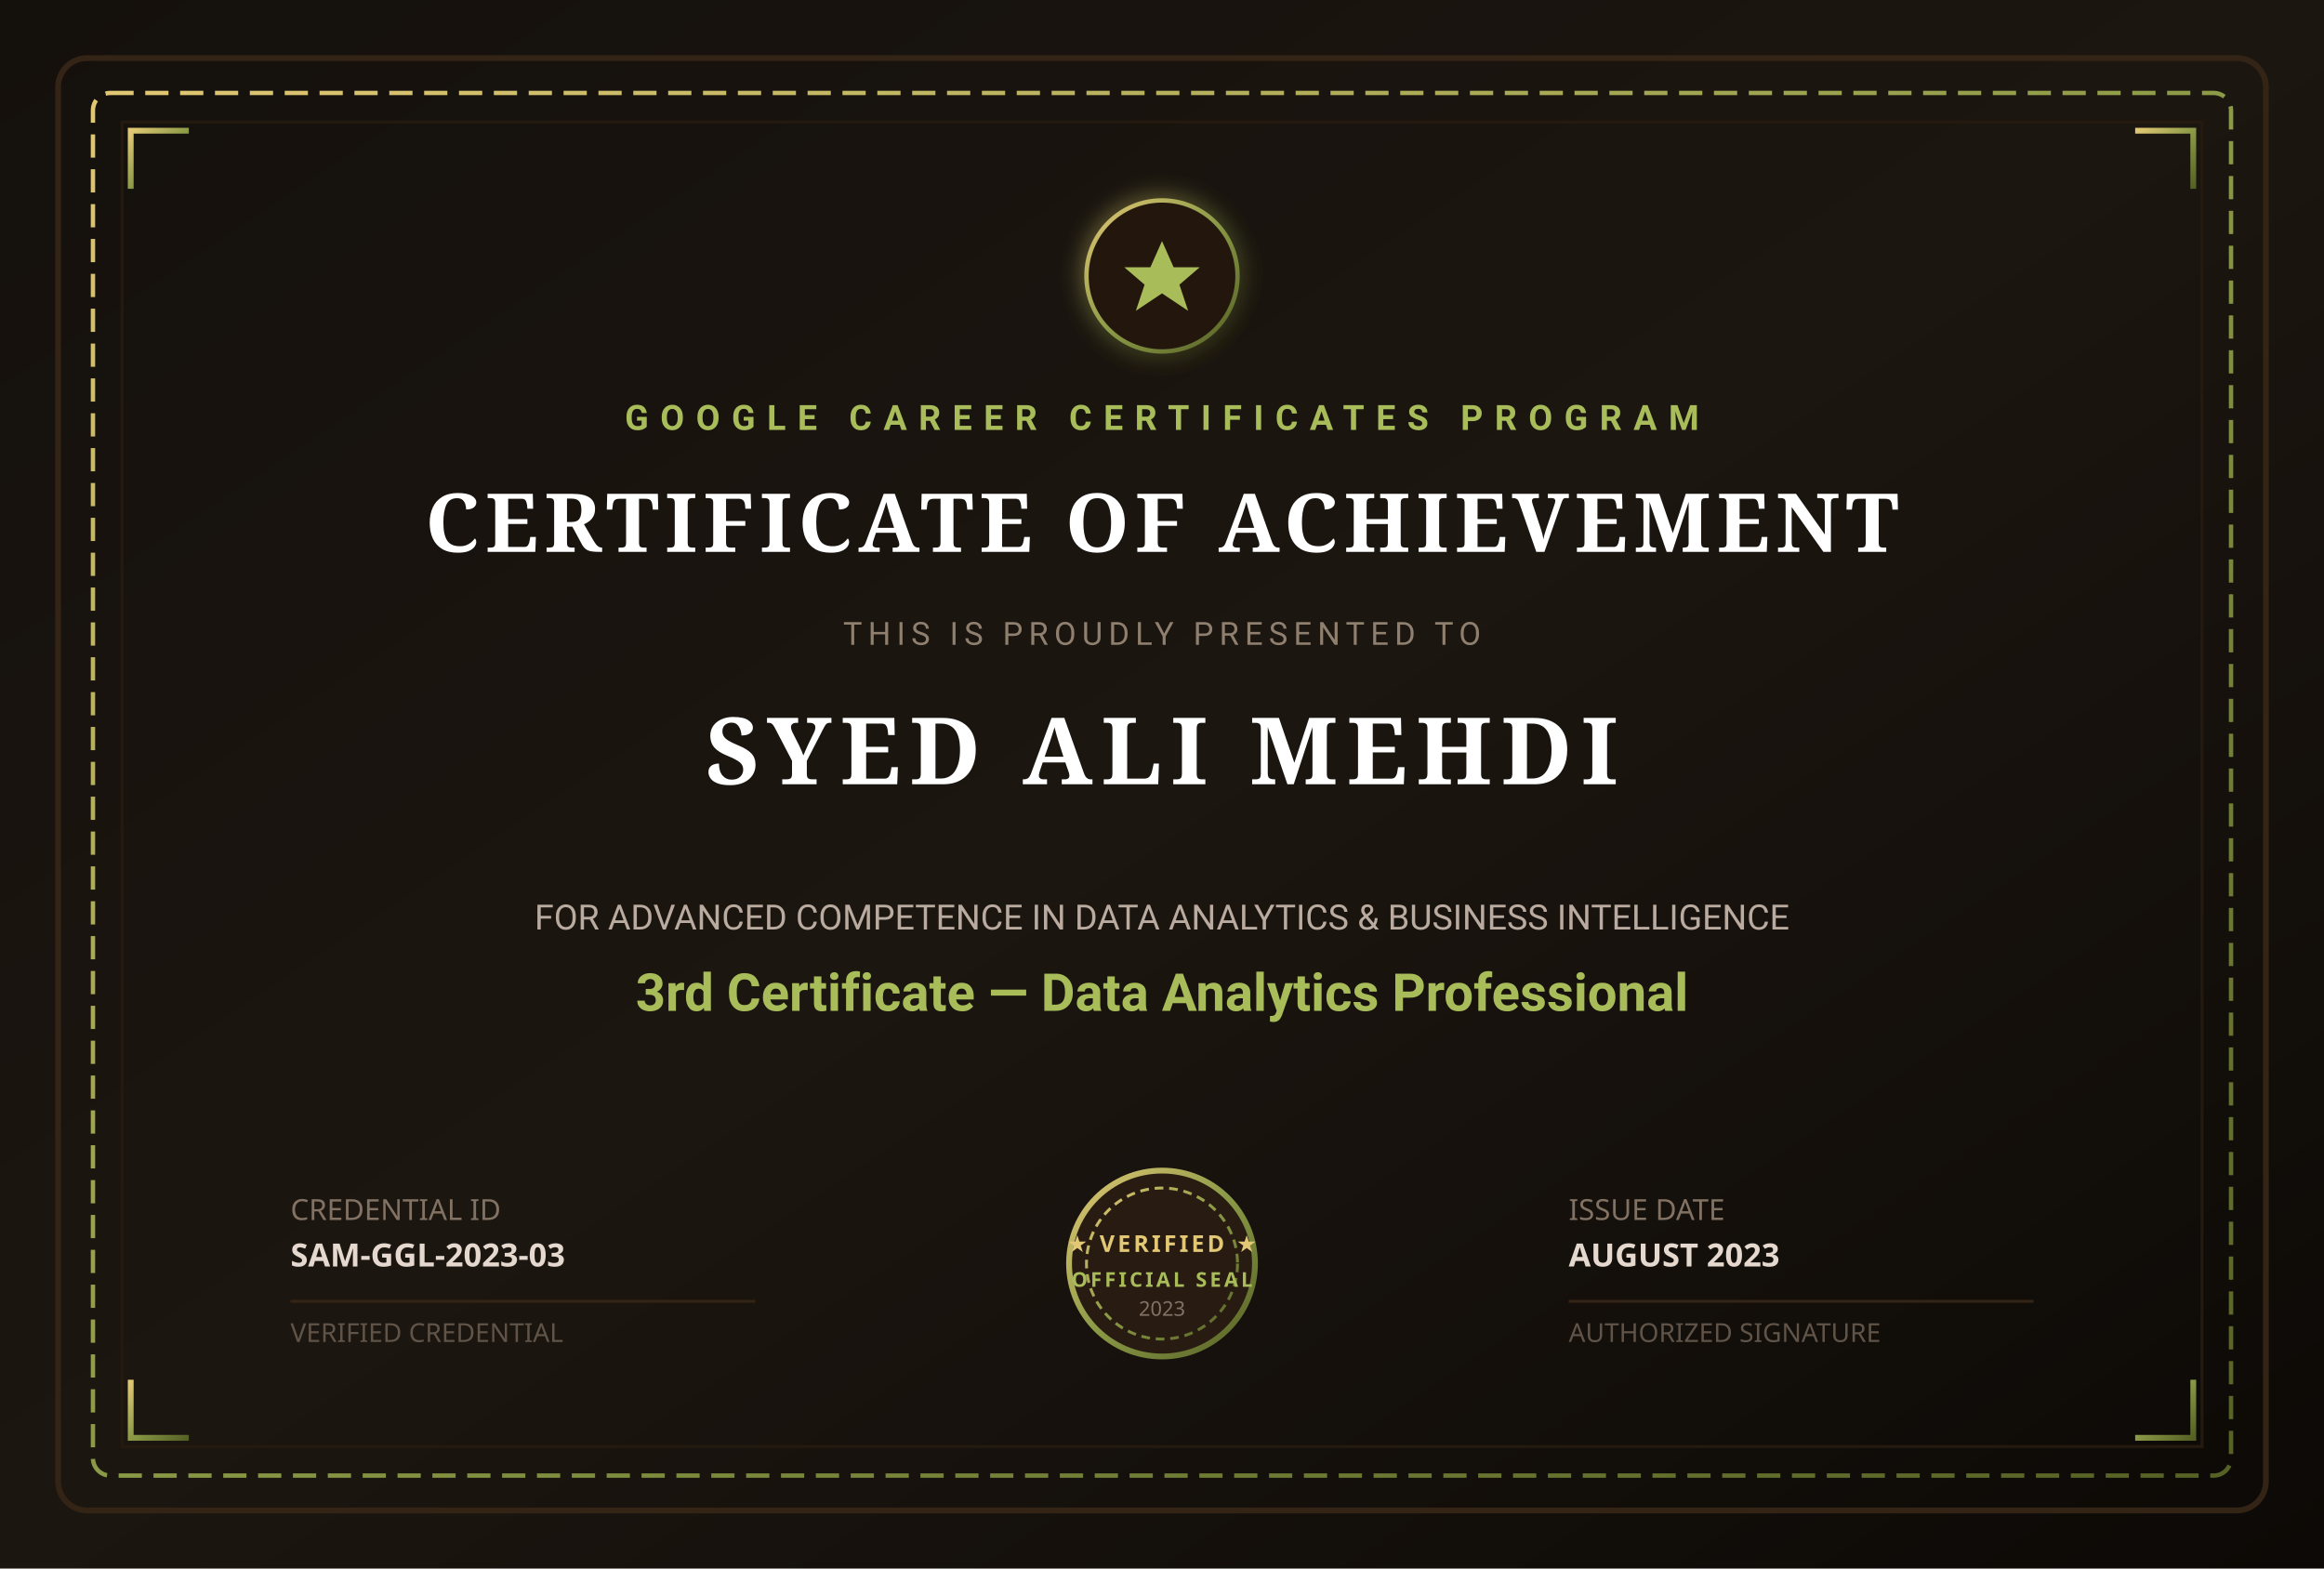
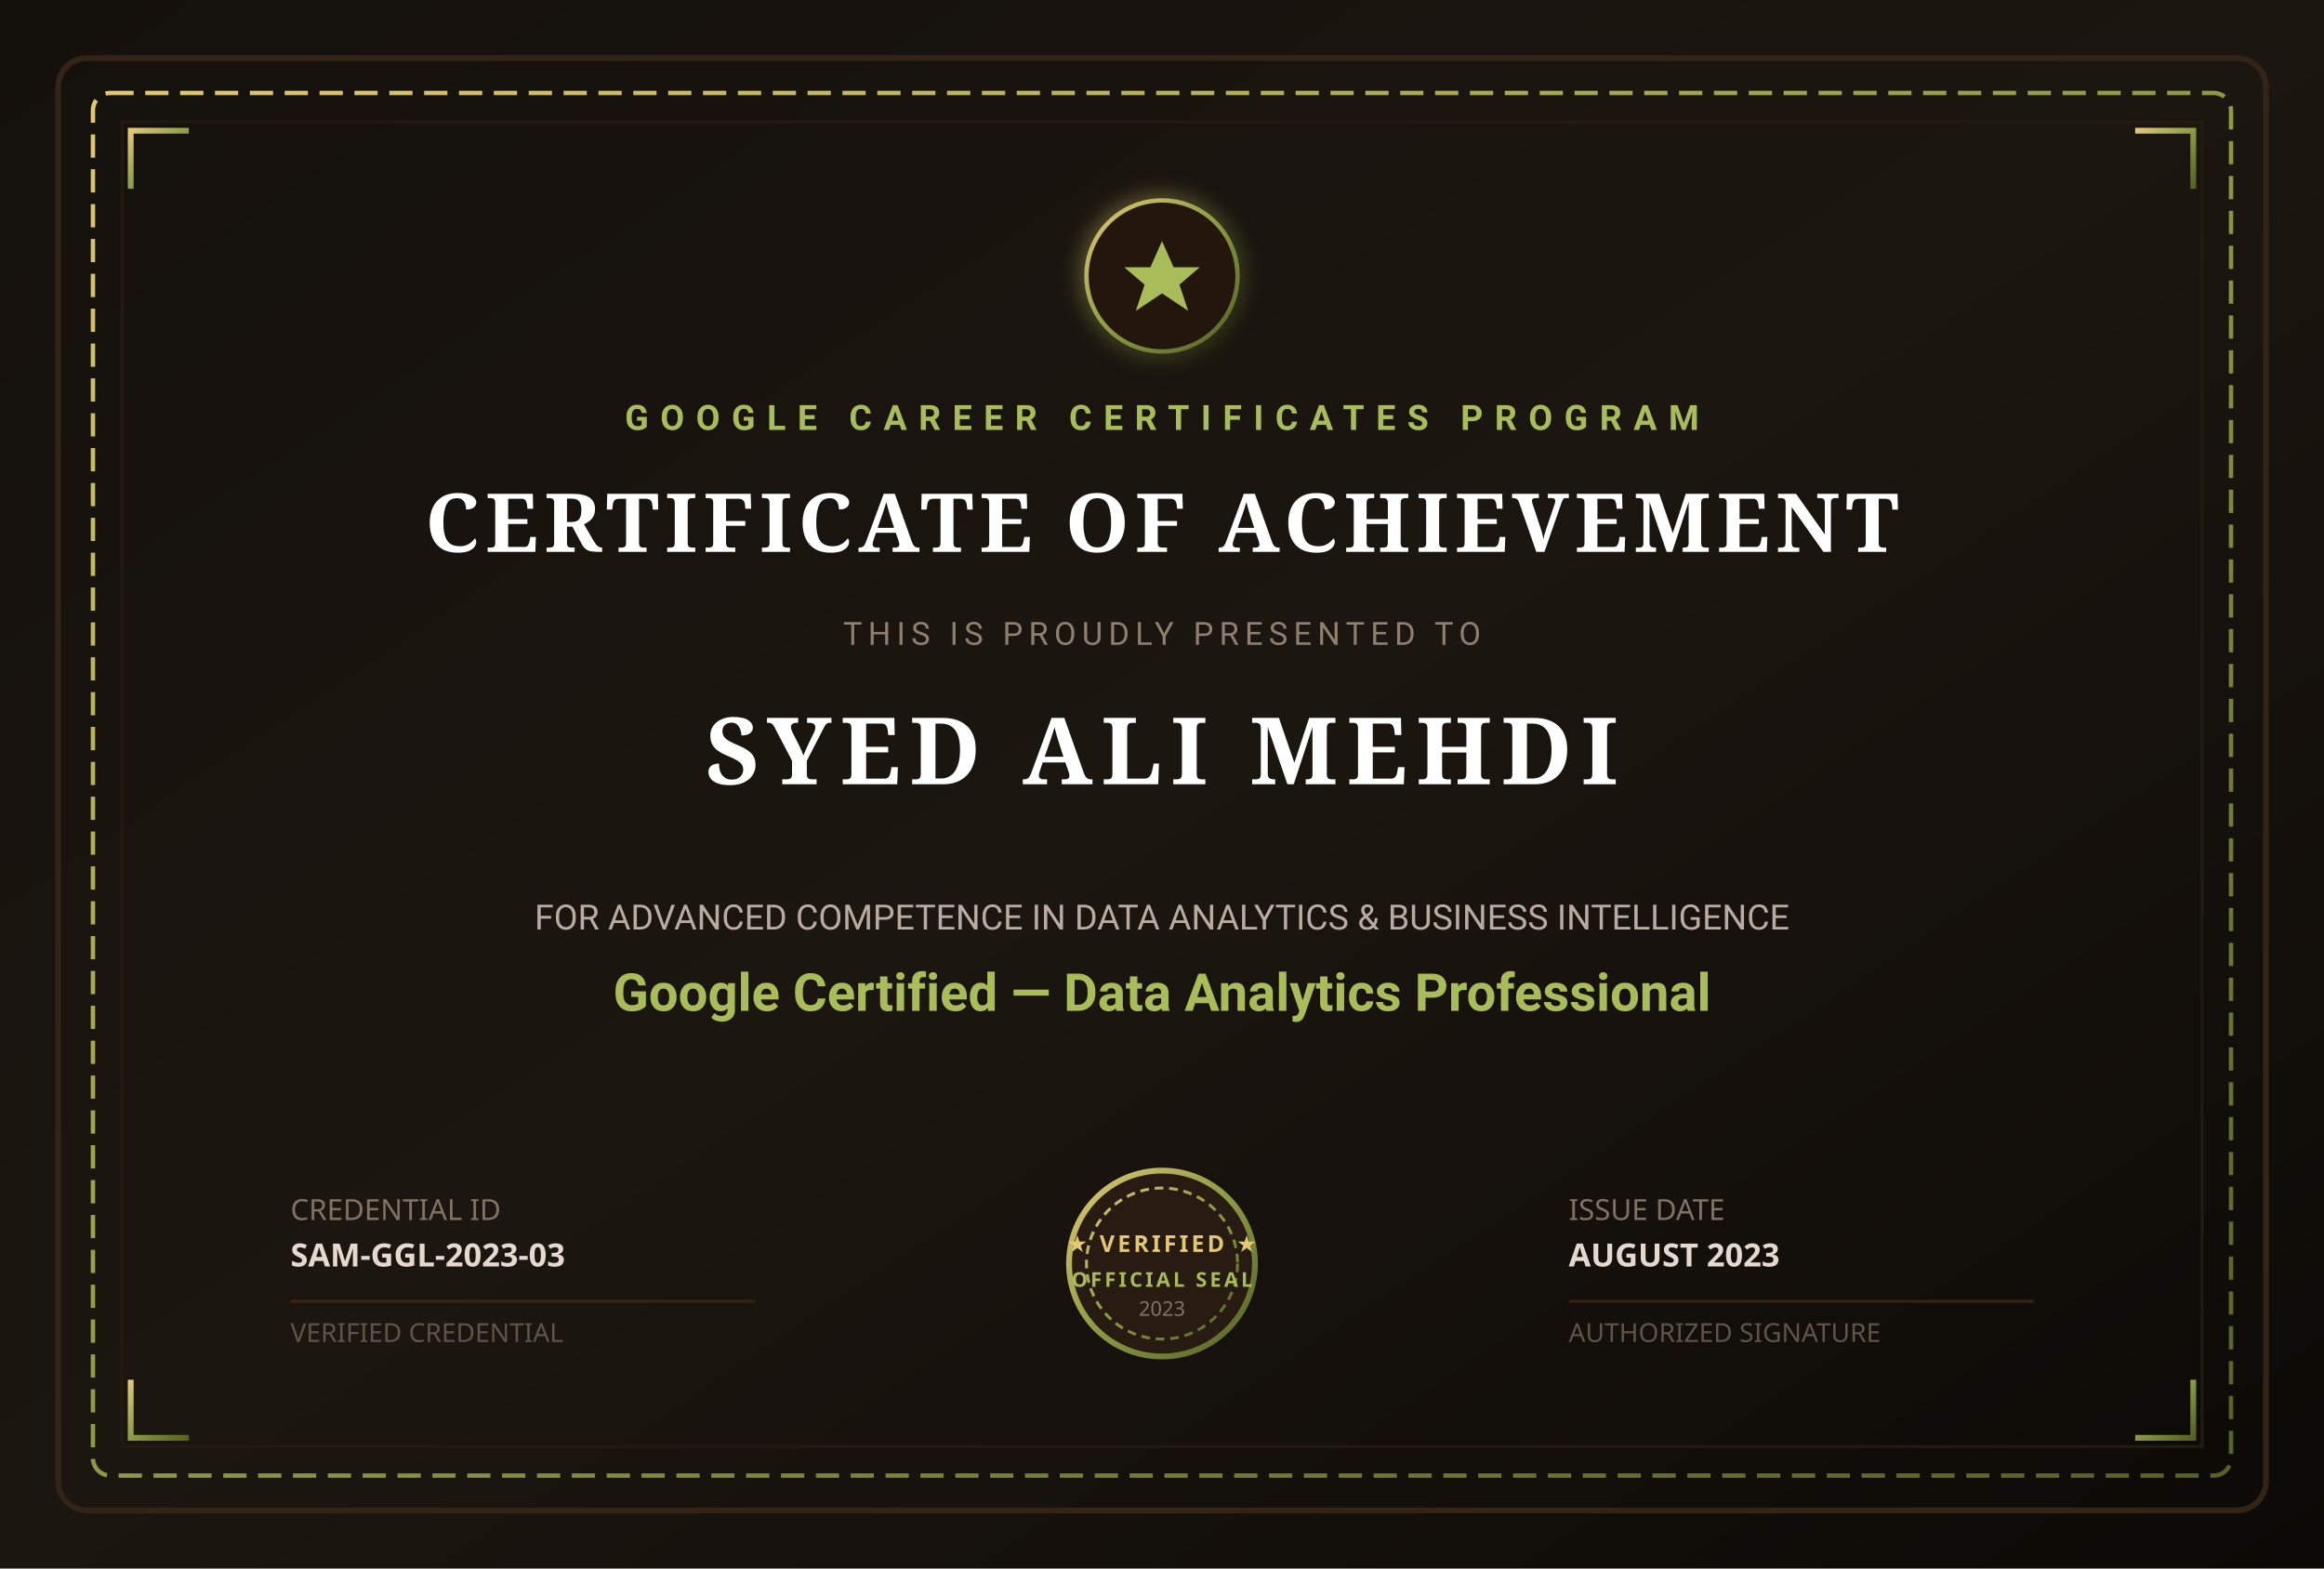
<svg xmlns="http://www.w3.org/2000/svg" viewBox="0 0 800 540" width="100%" height="100%">
  <defs>
    <linearGradient id="bg" x1="0%" y1="0%" x2="100%" y2="100%">
      <stop offset="0%" stop-color="#14100c" />
      <stop offset="50%" stop-color="#1c1610" />
      <stop offset="100%" stop-color="#0c0906" />
    </linearGradient>
    <linearGradient id="gold" x1="0%" y1="0%" x2="100%" y2="100%">
      <stop offset="0%" stop-color="#e2c875" />
      <stop offset="50%" stop-color="#8b9a46" />
      <stop offset="100%" stop-color="#556024" />
    </linearGradient>
    <linearGradient id="accent" x1="0%" y1="0%" x2="100%" y2="0%">
      <stop offset="0%" stop-color="#8b9a46" />
      <stop offset="50%" stop-color="#a8bc5a" />
      <stop offset="100%" stop-color="#8b9a46" />
    </linearGradient>
    <filter id="glow" x="-20%" y="-20%" width="140%" height="140%">
      <feGaussianBlur stdDeviation="4" result="blur" />
      <feComposite in="SourceGraphic" in2="blur" operator="over" />
    </filter>
  </defs>
  <rect width="800" height="540" fill="url(#bg)" />
  <rect x="20" y="20" width="760" height="500" rx="10" fill="none" stroke="#332415" stroke-width="2" />
  <rect x="32" y="32" width="736" height="476" rx="6" fill="none" stroke="url(#gold)" stroke-width="1.5" stroke-dasharray="8 4" />
  <rect x="42" y="42" width="716" height="456" fill="none" stroke="#241a0f" stroke-width="1" />
  <g stroke="url(#gold)" stroke-width="2" fill="none">
    <path d="M 45 65 L 45 45 L 65 45" />
    <path d="M 755 65 L 755 45 L 735 45" />
    <path d="M 45 475 L 45 495 L 65 495" />
    <path d="M 755 475 L 755 495 L 735 495" />
  </g>
  <g transform="translate(400, 95)" text-anchor="middle">
    <circle cx="0" cy="0" r="26" fill="#241910" stroke="url(#gold)" stroke-width="1.5" filter="url(#glow)" />
    <polygon points="0,-12 4,-3 13,-3 6,3 9,12 0,6 -9,12 -6,3 -13,-3 -4,-3" fill="#a8bc5a" />
  </g>
  <text x="400" y="148" font-family="'Segoe UI', Roboto, sans-serif" font-size="12" font-weight="700" letter-spacing="4" fill="#a8bc5a" text-anchor="middle">GOOGLE CAREER CERTIFICATES PROGRAM</text>
  <text x="400" y="190" font-family="'Georgia', serif" font-size="28" font-weight="700" letter-spacing="2" fill="#ffffff" text-anchor="middle">CERTIFICATE OF ACHIEVEMENT</text>
  <text x="400" y="222" font-family="'Segoe UI', Roboto, sans-serif" font-size="11" letter-spacing="2" fill="#8f7f6f" text-anchor="middle">THIS IS PROUDLY PRESENTED TO</text>
  <text x="400" y="270" font-family="'Georgia', serif" font-size="32" font-weight="700" letter-spacing="3" fill="#ffffff" text-anchor="middle">SYED ALI MEHDI</text>
  <line x1="240" y1="285" x2="560" y2="285" stroke="url(#accent)" stroke-width="2" />
  <text x="400" y="320" font-family="'Segoe UI', Roboto, sans-serif" font-size="12" fill="#baaba0" text-anchor="middle">FOR ADVANCED COMPETENCE IN DATA ANALYTICS &amp; BUSINESS INTELLIGENCE</text>
-   <text x="400" y="348" font-family="'Segoe UI', Roboto, sans-serif" font-size="18" font-weight="700" fill="#a8bc5a" text-anchor="middle">3rd Certificate — Data Analytics Professional</text>
+   <text x="400" y="348" font-family="'Segoe UI', Roboto, sans-serif" font-size="18" font-weight="700" fill="#a8bc5a" text-anchor="middle">Google Certified — Data Analytics Professional</text>
  <g transform="translate(100, 420)">
    <text x="0" y="0" font-family="'Segoe UI', monospace" font-size="10" fill="#827263">CREDENTIAL ID</text>
    <text x="0" y="16" font-family="'Segoe UI', monospace" font-size="11" font-weight="600" fill="#e5d9cf">SAM-GGL-2023-03</text>
    <line x1="0" y1="28" x2="160" y2="28" stroke="#332415" stroke-width="1" />
    <text x="0" y="42" font-family="'Segoe UI', sans-serif" font-size="9" fill="#605448">VERIFIED CREDENTIAL</text>
  </g>
  <g transform="translate(400, 435)">
    <circle cx="0" cy="0" r="32" fill="#281c12" stroke="url(#gold)" stroke-width="2" />
    <circle cx="0" cy="0" r="26" fill="none" stroke="url(#gold)" stroke-width="1" stroke-dasharray="3 2" />
    <text x="0" y="-4" font-family="'Segoe UI', sans-serif" font-size="8" font-weight="700" letter-spacing="1" fill="#e2c875" text-anchor="middle">★ VERIFIED ★</text>
    <text x="0" y="8" font-family="'Segoe UI', sans-serif" font-size="7" font-weight="600" letter-spacing="1" fill="#a8bc5a" text-anchor="middle">OFFICIAL SEAL</text>
    <text x="0" y="18" font-family="'Segoe UI', sans-serif" font-size="7" fill="#827263" text-anchor="middle">2023</text>
  </g>
  <g transform="translate(540, 420)">
    <text x="0" y="0" font-family="'Segoe UI', monospace" font-size="10" fill="#827263">ISSUE DATE</text>
    <text x="0" y="16" font-family="'Segoe UI', monospace" font-size="11" font-weight="600" fill="#e5d9cf">AUGUST 2023</text>
    <line x1="0" y1="28" x2="160" y2="28" stroke="#332415" stroke-width="1" />
    <text x="0" y="42" font-family="'Segoe UI', sans-serif" font-size="9" fill="#605448">AUTHORIZED SIGNATURE</text>
  </g>
</svg>
